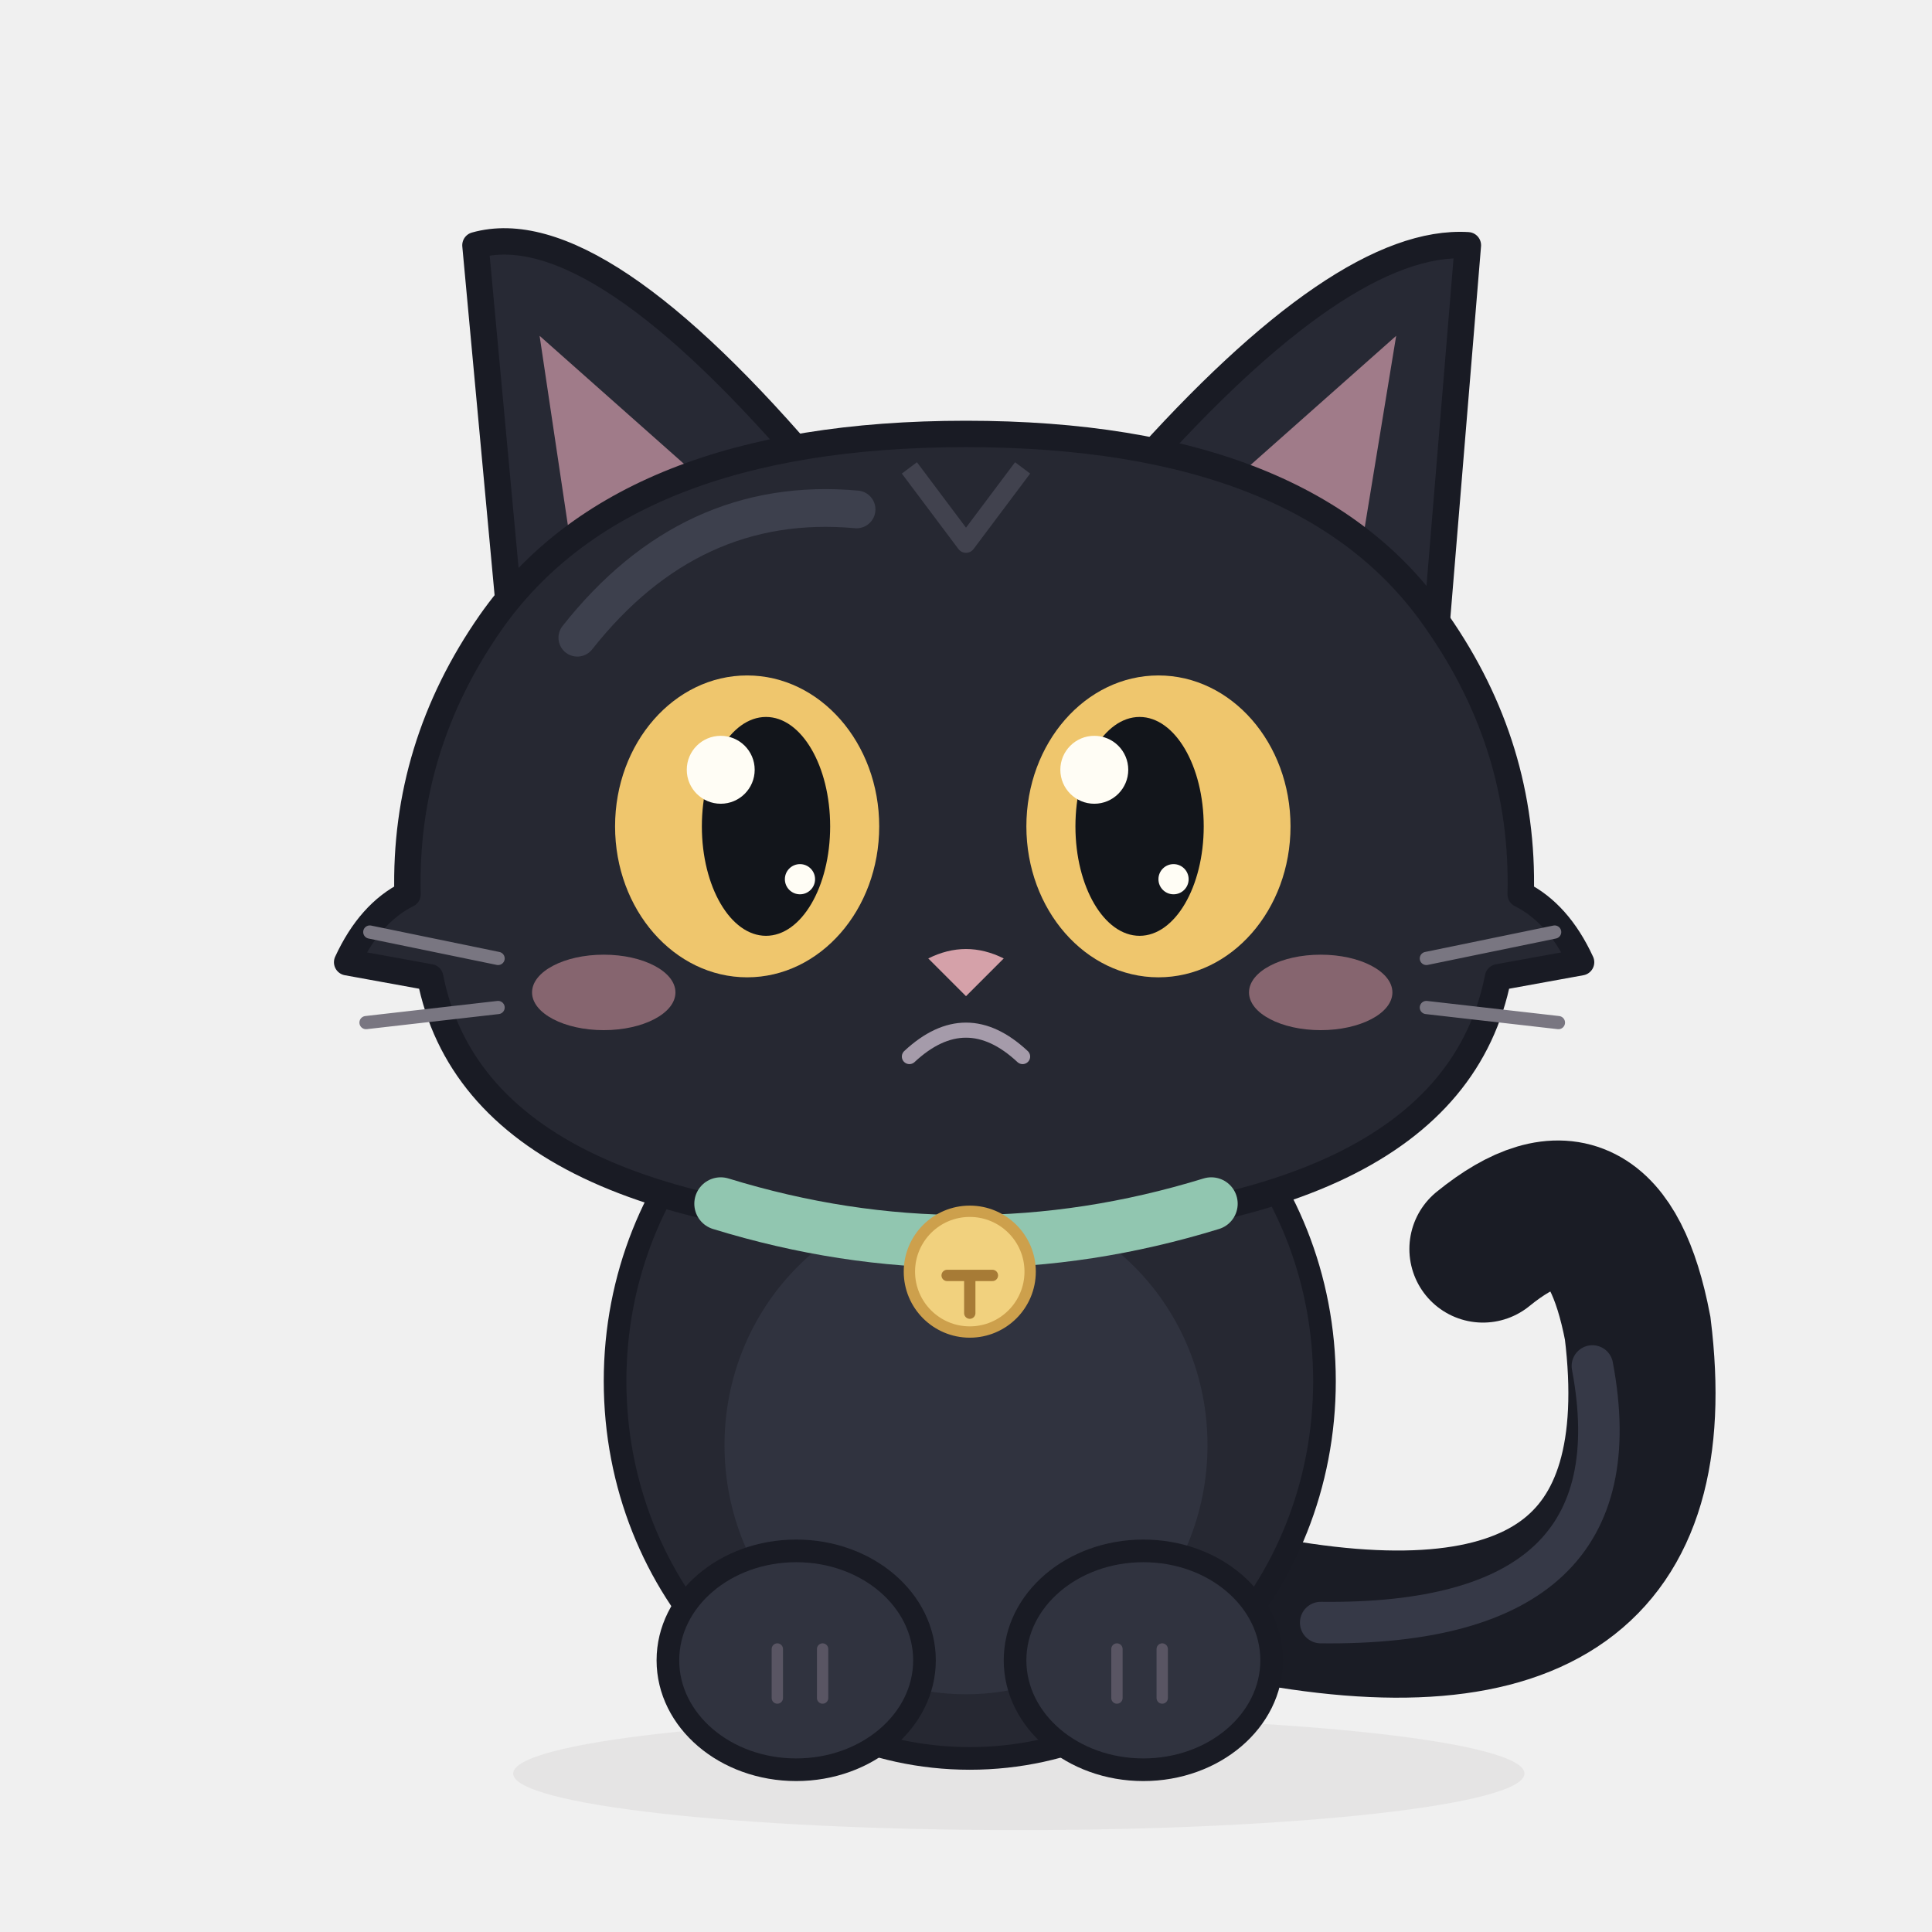
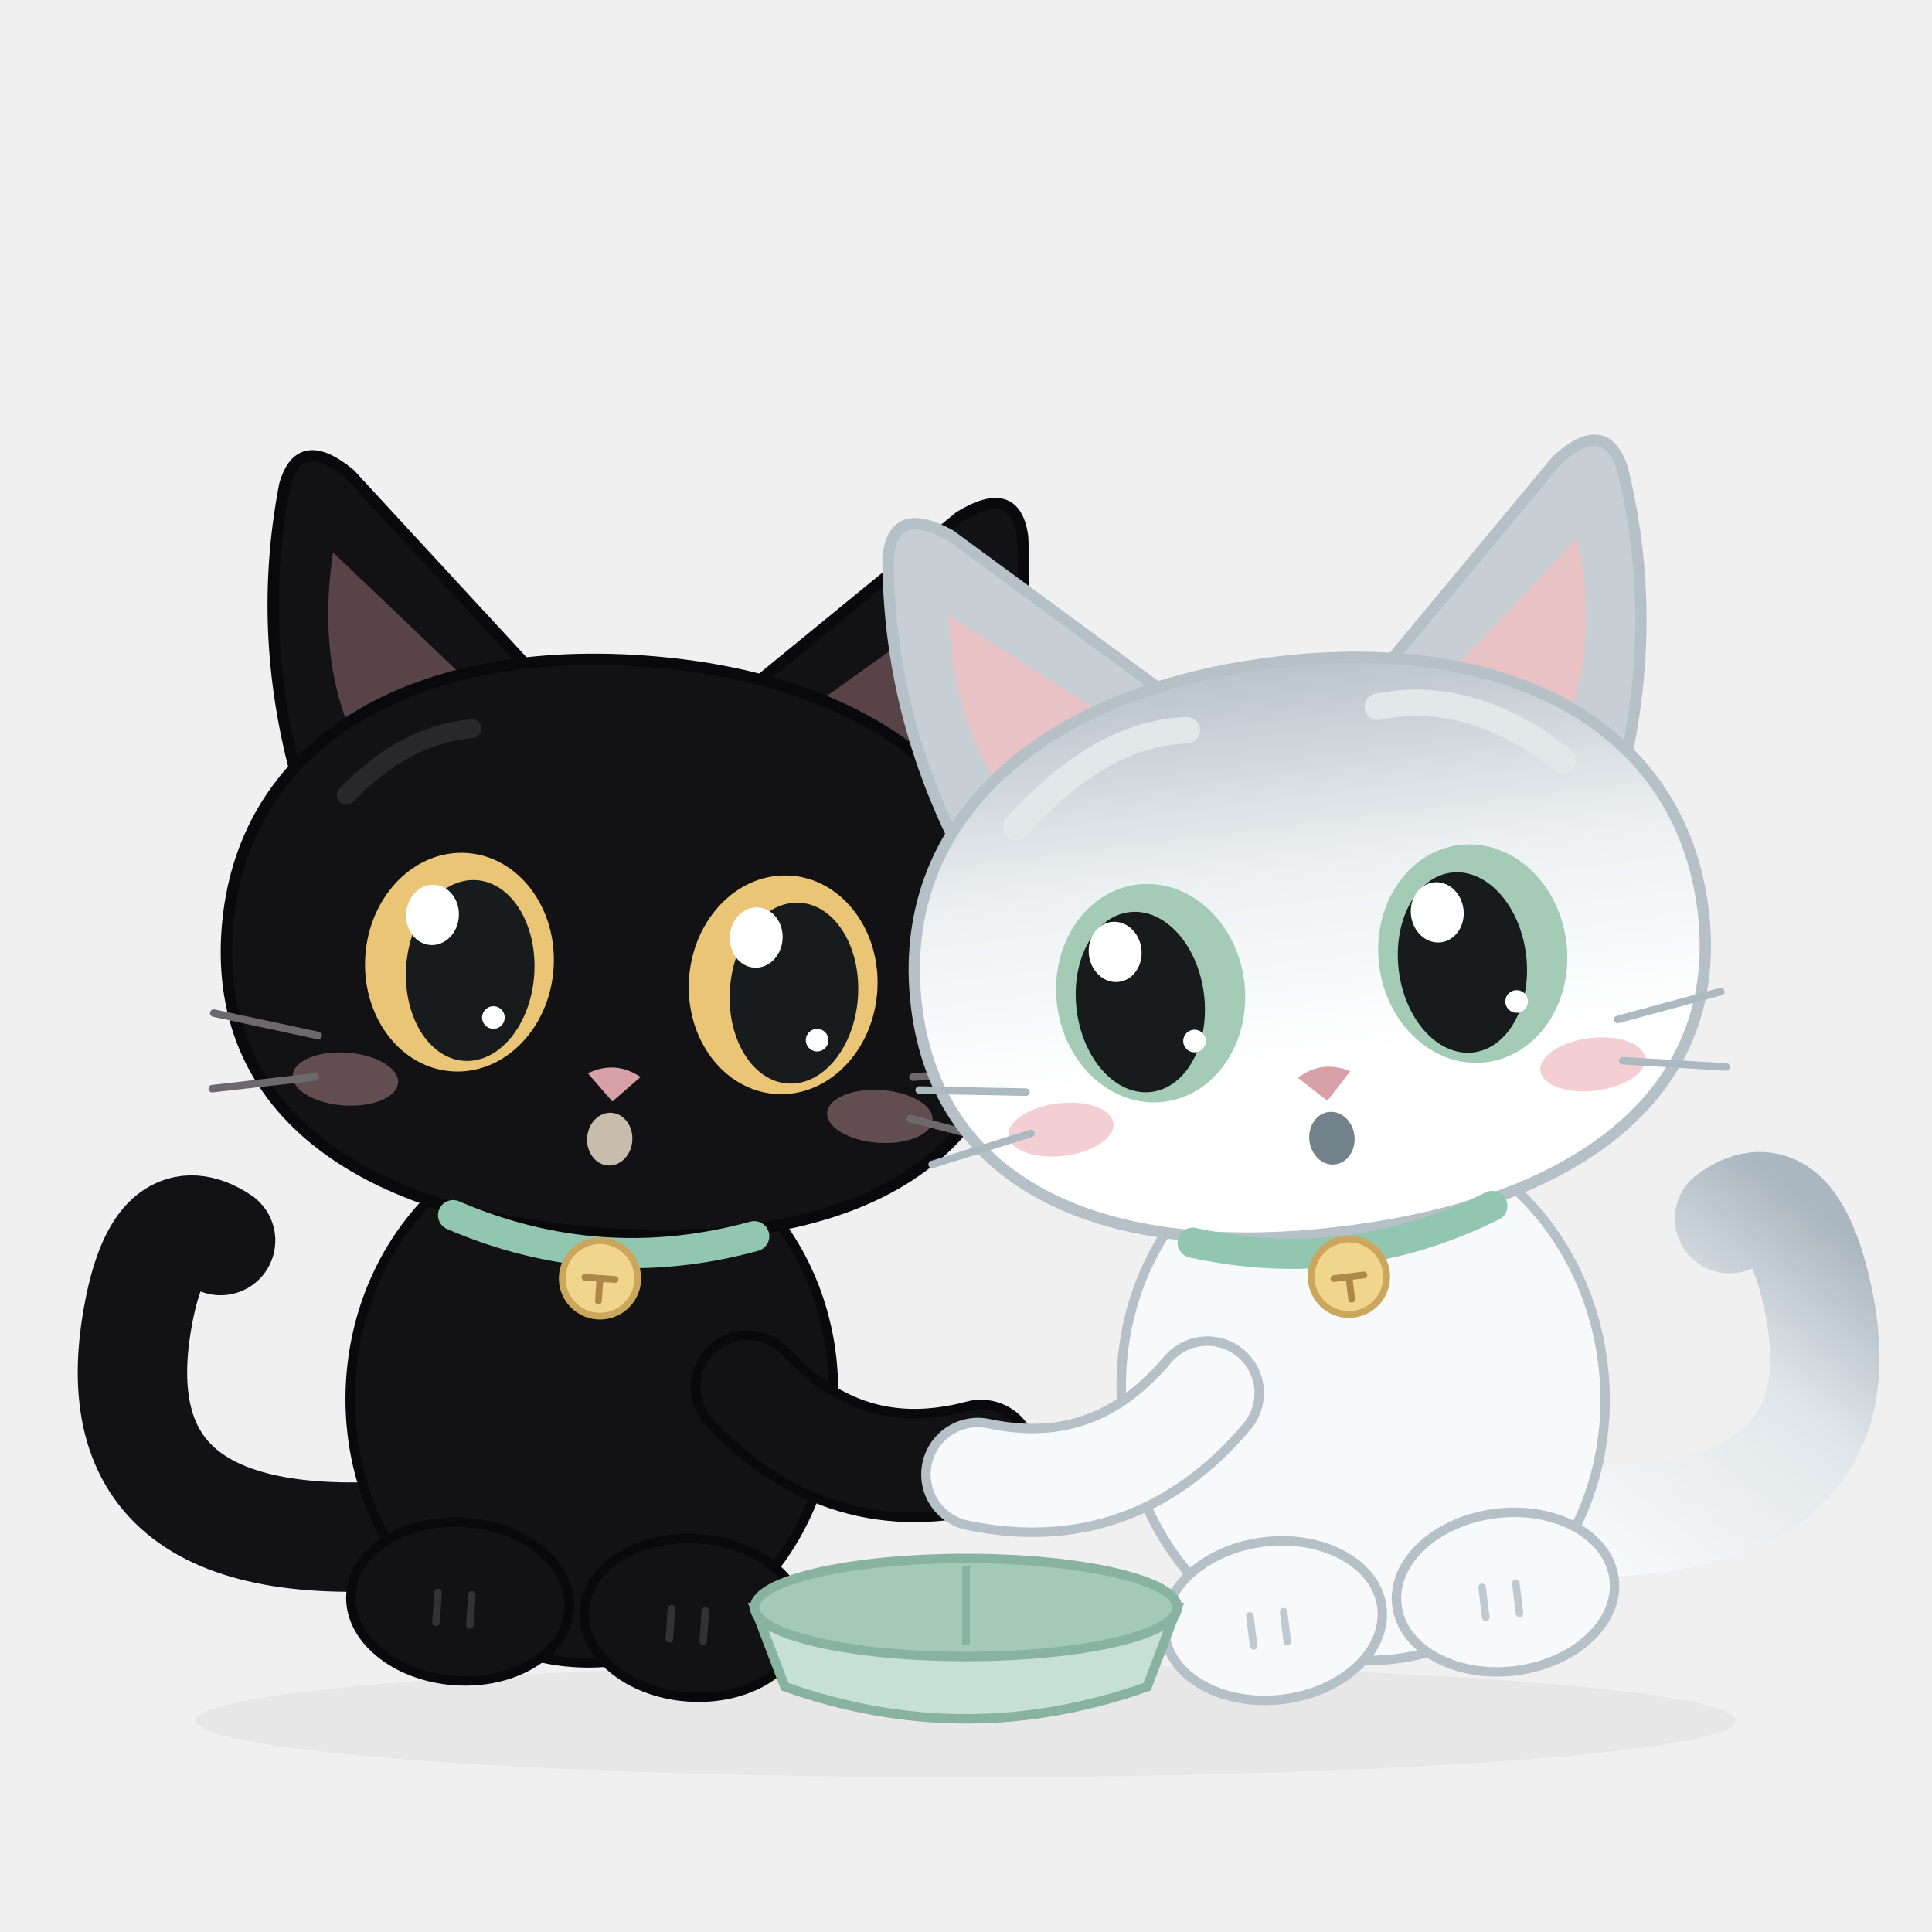
<svg xmlns="http://www.w3.org/2000/svg" width="512" height="512" viewBox="0 0 512 512">
-   <ellipse cx="270" cy="470" rx="134" ry="15" fill="#614e4712" />
-   <path d="M331 426q115 23 103-74-9-47-41-21" fill="none" stroke="#1a1c25" stroke-width="39" stroke-linecap="round" />
-   <path d="M350 430q85 1 72-68" fill="none" stroke="#363947" stroke-width="11" stroke-linecap="round" />
-   <ellipse cx="257" cy="366" rx="94" ry="100" fill="#262832" stroke="#191b24" stroke-width="6" />
-   <ellipse cx="256" cy="383" rx="64" ry="66" fill="#30333f" />
-   <ellipse cx="211" cy="440" rx="34" ry="29" fill="#30333f" stroke="#191b24" stroke-width="6" />
-   <ellipse cx="303" cy="440" rx="34" ry="29" fill="#30333f" stroke="#191b24" stroke-width="6" />
-   <path d="M206 437v13m12-13v13m78-13v13m12-13v13" stroke="#595563" stroke-width="3" stroke-linecap="round" />
-   <path d="M136 173 126 65q32-9 91 61M301 125q55-62 88-60l-9 109" fill="#272934" stroke="#191b24" stroke-width="7" stroke-linejoin="round" />
-   <path d="m143 89 10 67 43-20Z M370 89l-11 67-42-20Z" fill="#a07b89" />
-   <path d="M130 165q-23 33-22 72-10 5-16 18l22 4q13 66 142 68 128-2 141-68l22-4q-6-13-16-18 1-39-22-72-34-50-125-50t-126 50Z" fill="#262832" stroke="#191b24" stroke-width="7" stroke-linejoin="round" />
-   <path d="M153 169q30-38 74-34" fill="none" stroke="#3d404d" stroke-width="10" stroke-linecap="round" />
-   <path d="m241 124 15 20 15-20" fill="none" stroke="#41424e" stroke-width="5" stroke-linejoin="round" />
-   <ellipse cx="198" cy="219" rx="35" ry="40" fill="#efc66d" />
-   <ellipse cx="307" cy="219" rx="35" ry="40" fill="#efc66d" />
-   <ellipse cx="203" cy="219" rx="17" ry="29" fill="#12151b" />
-   <ellipse cx="302" cy="219" rx="17" ry="29" fill="#12151b" />
-   <circle cx="191" cy="204" r="9" fill="#fffdf5" />
-   <circle cx="290" cy="204" r="9" fill="#fffdf5" />
-   <circle cx="212" cy="233" r="4" fill="#fffdf5" />
-   <circle cx="311" cy="233" r="4" fill="#fffdf5" />
-   <ellipse cx="160" cy="263" rx="19" ry="10" fill="#d698a1" opacity=".55" />
-   <ellipse cx="350" cy="263" rx="19" ry="10" fill="#d698a1" opacity=".55" />
-   <path d="M246 254q10-5 20 0l-10 10Z" fill="#d5a1a9" />
-   <path d="M241 280q15-14 30 0" fill="none" stroke="#a59baa" stroke-width="4" stroke-linecap="round" />
-   <path d="m132 254-34-7m34 20-35 4m281-17 34-7m-34 20 35 4" stroke="#797681" stroke-width="3.5" stroke-linecap="round" />
-   <path d="M191 319q65 20 130 0" fill="none" stroke="#91c6b0" stroke-width="14" stroke-linecap="round" />
-   <circle cx="257" cy="337" r="16" fill="#f1d17e" stroke="#cda04c" stroke-width="3" />
-   <path d="M251 338h12m-6 0v10" stroke="#a77b36" stroke-width="3" stroke-linecap="round" />
+   <defs>
+     <linearGradient id="silver-fur" x1="0" y1="0" x2="0" y2="1">
+       <stop stop-color="#bac3cb" />
+       <stop offset=".36" stop-color="#edf1f3" />
+       <stop offset=".7" stop-color="#ffffff" />
+     </linearGradient>
+     <linearGradient id="silver-tail" x1="0" y1="1" x2="1" y2="0">
+       <stop stop-color="#f8fafb" />
+       <stop offset=".6" stop-color="#e0e6ea" />
+       <stop offset="1" stop-color="#aab6c0" />
+     </linearGradient>
+   </defs>
+   <ellipse cx="256" cy="456" rx="204" ry="15" fill="#67574f0e" />
+   <g transform="translate(165 253) rotate(4)">
+     <g>
+       <path d="M-44 157q-87 14-77-56 4-27 20-18" fill="none" stroke="#121214" stroke-width="29" stroke-linecap="round" />
+       <ellipse cx="0" cy="117" rx="64" ry="71" fill="#121214" stroke="#09090b" stroke-width="2.5" />
+       <ellipse cx="-31" cy="174" rx="29" ry="21" fill="#121214" stroke="#09090b" stroke-width="2.5" />
+       <ellipse cx="31" cy="174" rx="29" ry="21" fill="#121214" stroke="#09090b" stroke-width="2.5" />
+       <path d="M-37 172v8m9-8v8m53-8v8m9-8v8" stroke="#323235" stroke-width="2" stroke-linecap="round" />
+       <path d="M-88-37q-15-40-10-81 3-14 17-4l52 49M29-73l52-49q14-10 17 4 5 41-10 81" fill="#121214" stroke="#09090b" stroke-width="3" stroke-linejoin="round" />
+       <path d="M-84-101q-2 26 7 45l28-16ZM84-101q2 26-7 45L49-72Z" fill="#584349" />
+       <path d="M0-78c-63 0-105 30-105 79 0 48 41 73 105 73S105 49 105 1C105-48 63-78 0-78Z" fill="#121214" stroke="#09090b" stroke-width="3" />
+       <path d="M-76-37q14-17 32-20" fill="none" stroke="#28282b" stroke-width="5" stroke-linecap="round" />
+       <ellipse cx="-43" cy="5" rx="25" ry="29" fill="#eac576" />
+       <ellipse cx="-40" cy="7" rx="17" ry="24" fill="#171b1b" />
+       <ellipse cx="-51" cy="-7" rx="7" ry="8" fill="#ffffff" />
+       <circle cx="-33" cy="19" r="3" fill="#ffffff" />
+       <ellipse cx="43" cy="5" rx="25" ry="29" fill="#eac576" />
+       <ellipse cx="46" cy="7" rx="17" ry="24" fill="#171b1b" />
+       <ellipse cx="35" cy="-7" rx="7" ry="8" fill="#ffffff" />
+       <circle cx="53" cy="19" r="3" fill="#ffffff" />
+       <ellipse cx="-71" cy="38" rx="14" ry="7" fill="#edb6bd" opacity=".36" />
+       <ellipse cx="71" cy="38" rx="14" ry="7" fill="#edb6bd" opacity=".36" />
+       <path d="M-7 32q7-4 14 0l-7 7Z" fill="#d8a0a7" />
+       <ellipse cx="0" cy="49" rx="6" ry="7" fill="#c8bdad" />
+       <path d="m-79 27-28-4m28 15-27 5m185-16 28-4m-28 15 27 5" fill="none" stroke="#6d686c" stroke-width="2" stroke-linecap="round" />
+       <path d="M-40 72q40 14 80 0" fill="none" stroke="#91c6b0" stroke-width="8" stroke-linecap="round" />
+       <circle cx="0" cy="86" r="10" fill="#f2d58c" stroke="#cba75e" stroke-width="1.8" />
+       <path d="M-4 86h8m-4 0v6" stroke="#ae8849" stroke-width="1.8" stroke-linecap="round" />
+       <path d="M41 112q28 26 63 14" fill="none" stroke="#09090b" stroke-width="30" stroke-linecap="round" />
+       <path d="M41 112q28 26 63 14" fill="none" stroke="#121214" stroke-width="25" stroke-linecap="round" />
+     </g>
+   </g>
+   <g transform="translate(347 253) rotate(-7)">
+     <g>
+       <path d="M45 157q87 14 77-56-4-27-20-18" fill="none" stroke="url(#silver-tail)" stroke-width="29" stroke-linecap="round" />
+       <ellipse cx="0" cy="117" rx="64" ry="71" fill="#f7f9fa" stroke="#b6c0c7" stroke-width="2.5" />
+       <ellipse cx="-31" cy="174" rx="29" ry="21" fill="#f7f9fa" stroke="#b6c0c7" stroke-width="2.5" />
+       <ellipse cx="31" cy="174" rx="29" ry="21" fill="#f7f9fa" stroke="#b6c0c7" stroke-width="2.5" />
+       <path d="M-37 172v8m9-8v8m53-8v8m9-8v8" stroke="#c0c9cf" stroke-width="2" stroke-linecap="round" />
+       <path d="M-88-37q-15-40-10-81 3-14 17-4l52 49M29-73l52-49q14-10 17 4 5 41-10 81" fill="#c7cfd4" stroke="#b6c0c7" stroke-width="3" stroke-linejoin="round" />
+       <path d="M-84-101q-2 26 7 45l28-16ZM84-101q2 26-7 45L49-72Z" fill="#e9c2c6" />
+       <path d="M0-78c-63 0-105 30-105 79 0 48 41 73 105 73S105 49 105 1C105-48 63-78 0-78Z" fill="url(#silver-fur)" stroke="#b6c0c7" stroke-width="3" />
+       <path d="M-73-43q25-22 48-20M26-63q25-2 47 20" fill="none" stroke="#e2e7ea" stroke-width="7" stroke-linecap="round" />
+       <ellipse cx="-43" cy="5" rx="25" ry="29" fill="#a3cbb5" />
+       <ellipse cx="-46" cy="7" rx="17" ry="24" fill="#171b1b" />
+       <ellipse cx="-51" cy="-7" rx="7" ry="8" fill="#ffffff" />
+       <circle cx="-33" cy="19" r="3" fill="#ffffff" />
+       <ellipse cx="43" cy="5" rx="25" ry="29" fill="#a3cbb5" />
+       <ellipse cx="40" cy="7" rx="17" ry="24" fill="#171b1b" />
+       <ellipse cx="35" cy="-7" rx="7" ry="8" fill="#ffffff" />
+       <circle cx="53" cy="19" r="3" fill="#ffffff" />
+       <ellipse cx="-71" cy="38" rx="14" ry="7" fill="#edb6bd" opacity=".65" />
+       <ellipse cx="71" cy="38" rx="14" ry="7" fill="#edb6bd" opacity=".65" />
+       <path d="M-7 32q7-4 14 0l-7 7Z" fill="#d8a0a7" />
+       <ellipse cx="0" cy="49" rx="6" ry="7" fill="#73818a" />
+       <path d="m-79 27-28-4m28 15-27 5m185-16 28-4m-28 15 27 5" fill="none" stroke="#adb9c1" stroke-width="2" stroke-linecap="round" />
+       <path d="M-40 72q40 14 80 0" fill="none" stroke="#91c6b0" stroke-width="8" stroke-linecap="round" />
+       <circle cx="0" cy="86" r="10" fill="#f2d58c" stroke="#cba75e" stroke-width="1.8" />
+       <path d="M-4 86h8m-4 0v6" stroke="#ae8849" stroke-width="1.8" stroke-linecap="round" />
+       <path d="M-41 112q-28 26 -63 14" fill="none" stroke="#b6c0c7" stroke-width="30" stroke-linecap="round" />
+       <path d="M-41 112q-28 26 -63 14" fill="none" stroke="#f7f9fa" stroke-width="25" stroke-linecap="round" />
+     </g>
+   </g>
+   <path d="M200 426h112l-8 21q-48 17-96 0Z" fill="#c6e0d5" stroke="#89b3a1" stroke-width="2.5" />
+   <ellipse cx="256" cy="426" rx="56" ry="13" fill="#a3c9b7" stroke="#89b3a1" stroke-width="2.5" />
+   <path d="M256 415v21" stroke="#89b3a1" stroke-width="2" />
</svg>
